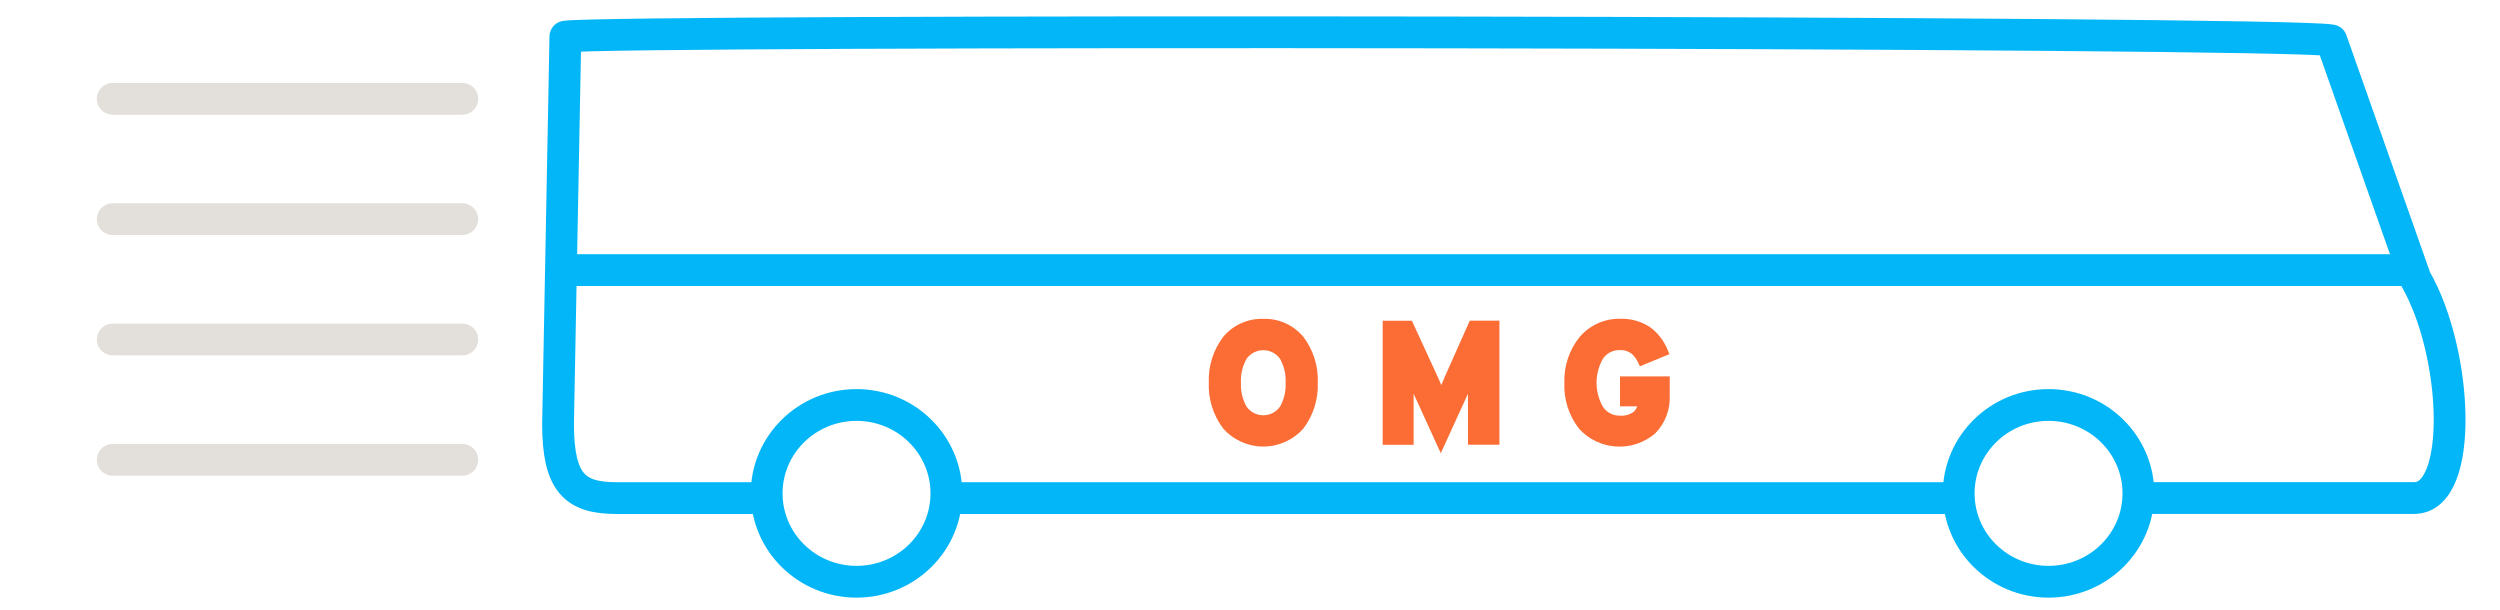
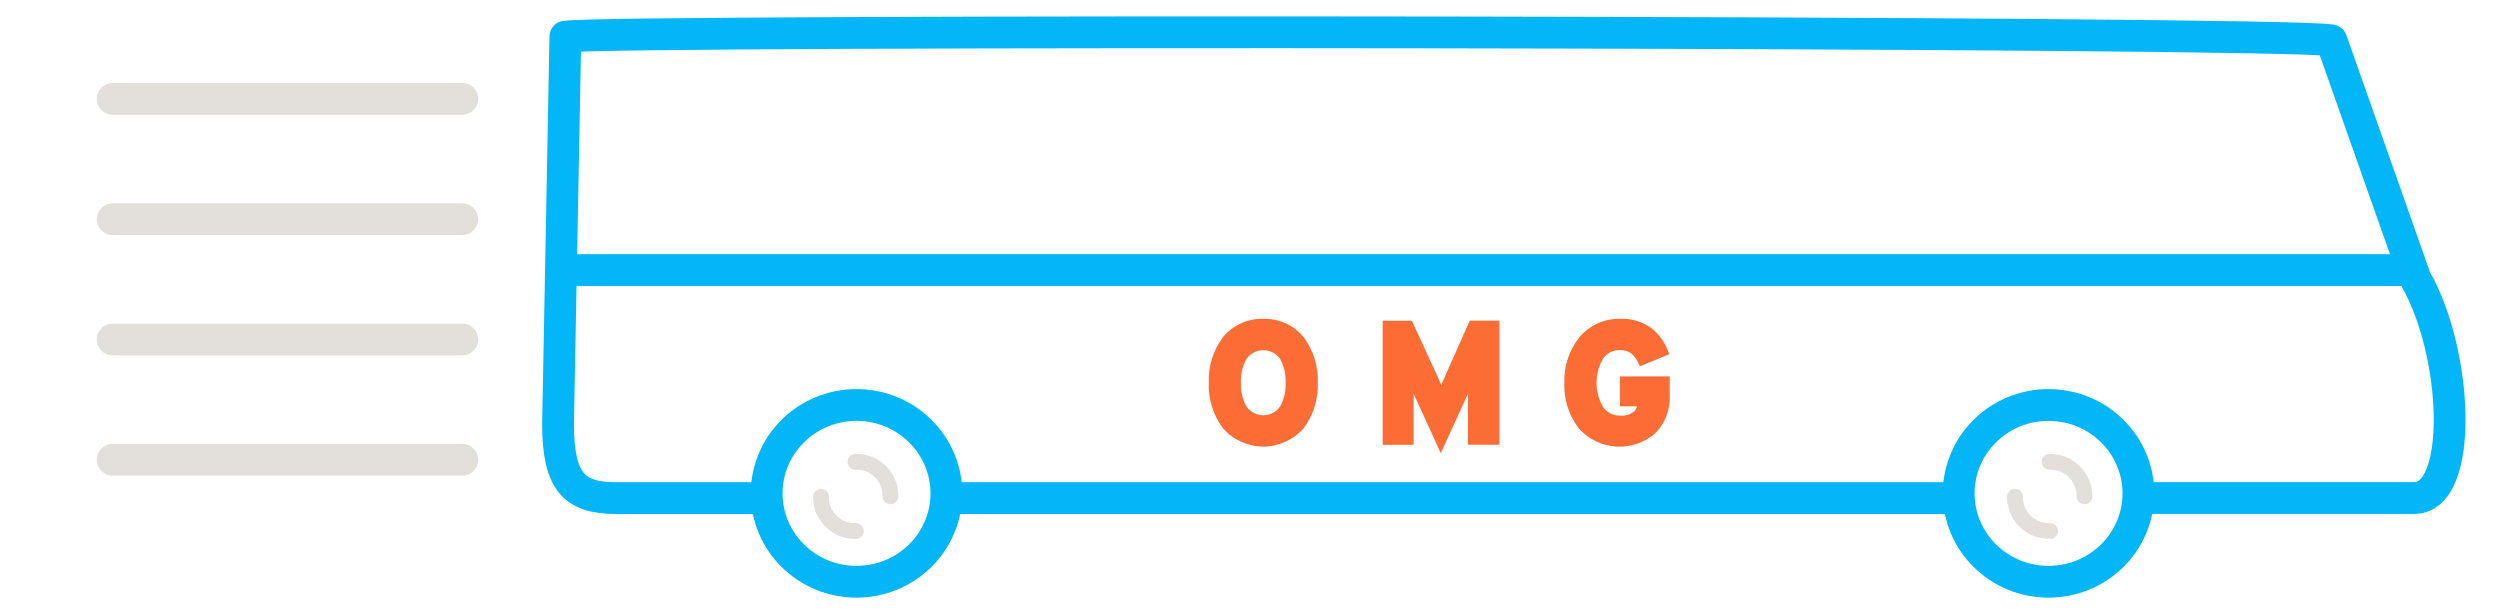
<svg xmlns="http://www.w3.org/2000/svg" viewBox="0 0 157.336 38.375">
  <style>
    .omg-logo {
      fill: #fc6d35;
    }

    .bus {
      stroke: #02b6f7;
      fill: none;
      stroke-linecap: round;
      stroke-linejoin: round;
      stroke-width: 2px;
    }
+     
+     .wheel {
+       fill: #e3e0db;
+       animation: wheel-spin 1s linear infinite;
+       transform-origin: center;
+       transform-box: fill-box;
+     }
+ 
+     @keyframes wheel-spin {
+         0% { transform: rotate(0deg) }
+       100% { transform: rotate(360deg) }
+     }

    .bus.zoom-line {
      stroke: #e3e0db;
    }

  .bus-omg {
    animation: bounce 0.2s ease-in-out infinite alternate;
  }
  @keyframes bounce {
    0%   { transform: translateY(-1%) }
-     100% { transform: translateY(3%) }
+     100% { transform: translateY(1%) }
  }

  .zoom-line {
    transform-origin: center right;
    stroke-dasharray: 22;
    animation: line .5s ease-in-out infinite alternate;
    animation-fill-mode: both;
  }

  .zoom-line-1 { animation-delay: 0.0s }
  .zoom-line-2 { animation-delay: 0.2s }
  .zoom-line-3 { animation-delay: 0.4s }
  .zoom-line-3 { animation-delay: 0.6s }

  @keyframes line {
    0%   { stroke-dashoffset: 0 }
    100% { stroke-dashoffset: 20 }
  }

  </style>
  <g class="bus-omg">
    <path class="omg-logo" d="M79.505,20.066a3.157,3.157,0,0,0-2.53,1.142,4.491,4.491,0,0,0-.9,2.877,4.48,4.48,0,0,0,.9,2.876,3.37,3.37,0,0,0,5.059,0,4.488,4.488,0,0,0,.9-2.876,4.489,4.489,0,0,0-.9-2.877A3.156,3.156,0,0,0,79.505,20.066Zm1.056,5.52a1.29,1.29,0,0,1-2.112,0,2.8,2.8,0,0,1-.351-1.5,2.8,2.8,0,0,1,.351-1.5,1.291,1.291,0,0,1,2.112,0,2.8,2.8,0,0,1,.348,1.5A2.787,2.787,0,0,1,80.561,25.586Zm10.4-1.95c-.086.19-.174.4-.255.6-.084-.2-.174-.417-.261-.6l-1.59-3.452H87.018v7.808h1.948V25.053c0-.075,0-.171,0-.274l1.71,3.744,1.71-3.744c0,.1,0,.2,0,.274v2.936h1.98V20.18H92.5Zm10.992.053v1.885h1.081a.8.8,0,0,1-.208.335,1.282,1.282,0,0,1-.883.249,1.244,1.244,0,0,1-1.062-.553,3.048,3.048,0,0,1,0-3.031,1.235,1.235,0,0,1,1.058-.54,1.126,1.126,0,0,1,.731.215,1.656,1.656,0,0,1,.43.588l.108.217,1.853-.765-.1-.242A3.285,3.285,0,0,0,103.86,20.6a3.194,3.194,0,0,0-1.91-.537A3.267,3.267,0,0,0,99.419,21.2a4.36,4.36,0,0,0-.967,2.881A4.4,4.4,0,0,0,99.393,27a3.442,3.442,0,0,0,4.781.27,3.169,3.169,0,0,0,.909-2.359V23.689Z" />
    <path class="bus bus-frame" d="M122.97,31.347H60.186m-12.625,0H38.808c-2.6,0-3.688-.919-3.688-4.67l.461-24.372c2.613-.445,108.562-.337,111.144.237l5.291,15c2.681,4.643,3.073,13.8-.078,13.8H134.925M36.133,17H151.154" />
  </g>
  <ellipse class="bus bus-tire bus-tire-1" cx="53.905" cy="31.05" rx="5.655" ry="5.562" />
  <ellipse class="bus bus-tire bus-tire-2" cx="128.924" cy="31.05" rx="5.655" ry="5.562" />
  <line class="bus zoom-line zoom-line-1" x1="29.094" y1="6.22" x2="5.094" y2="6.22" />
  <line class="bus zoom-line zoom-line-2" x1="29.094" y1="13.792" x2="5.094" y2="13.792" />
  <line class="bus zoom-line zoom-line-3" x1="29.094" y1="21.365" x2="5.094" y2="21.365" />
  <line class="bus zoom-line zoom-line-4" x1="29.094" y1="28.938" x2="5.094" y2="28.938" />
+   <path id="left-wheel" class="wheel" d="M53.865,33.915h-.011a2.641,2.641,0,0,1-2.687-2.654.5.5,0,0,1,.5-.5h0a.5.5,0,0,1,.5.5,1.627,1.627,0,0,0,1.7,1.662.5.5,0,0,1,.492.506A.494.494,0,0,1,53.865,33.915Zm2.176-2.18a.5.5,0,0,1-.5-.5,1.625,1.625,0,0,0-1.7-1.67.507.507,0,0,1-.5-.5.49.49,0,0,1,.489-.5h.021a2.637,2.637,0,0,1,2.687,2.668.5.5,0,0,1-.5.5Z" />
+   <path id="right-wheel" class="wheel" d="M129,33.915h-.013a2.635,2.635,0,0,1-2.673-2.657.5.5,0,0,1,.5-.5h0a.5.5,0,0,1,.5.5,1.621,1.621,0,0,0,1.674,1.662.5.5,0,0,1,.071,1A.39.39,0,0,1,129,33.915Zm2.187-2.179a.5.5,0,0,1-.5-.5,1.626,1.626,0,0,0-1.7-1.671.507.507,0,0,1-.5-.5.493.493,0,0,1,.491-.494v0a2.641,2.641,0,0,1,2.7,2.668.5.5,0,0,1-.5.5Z" />
</svg>
